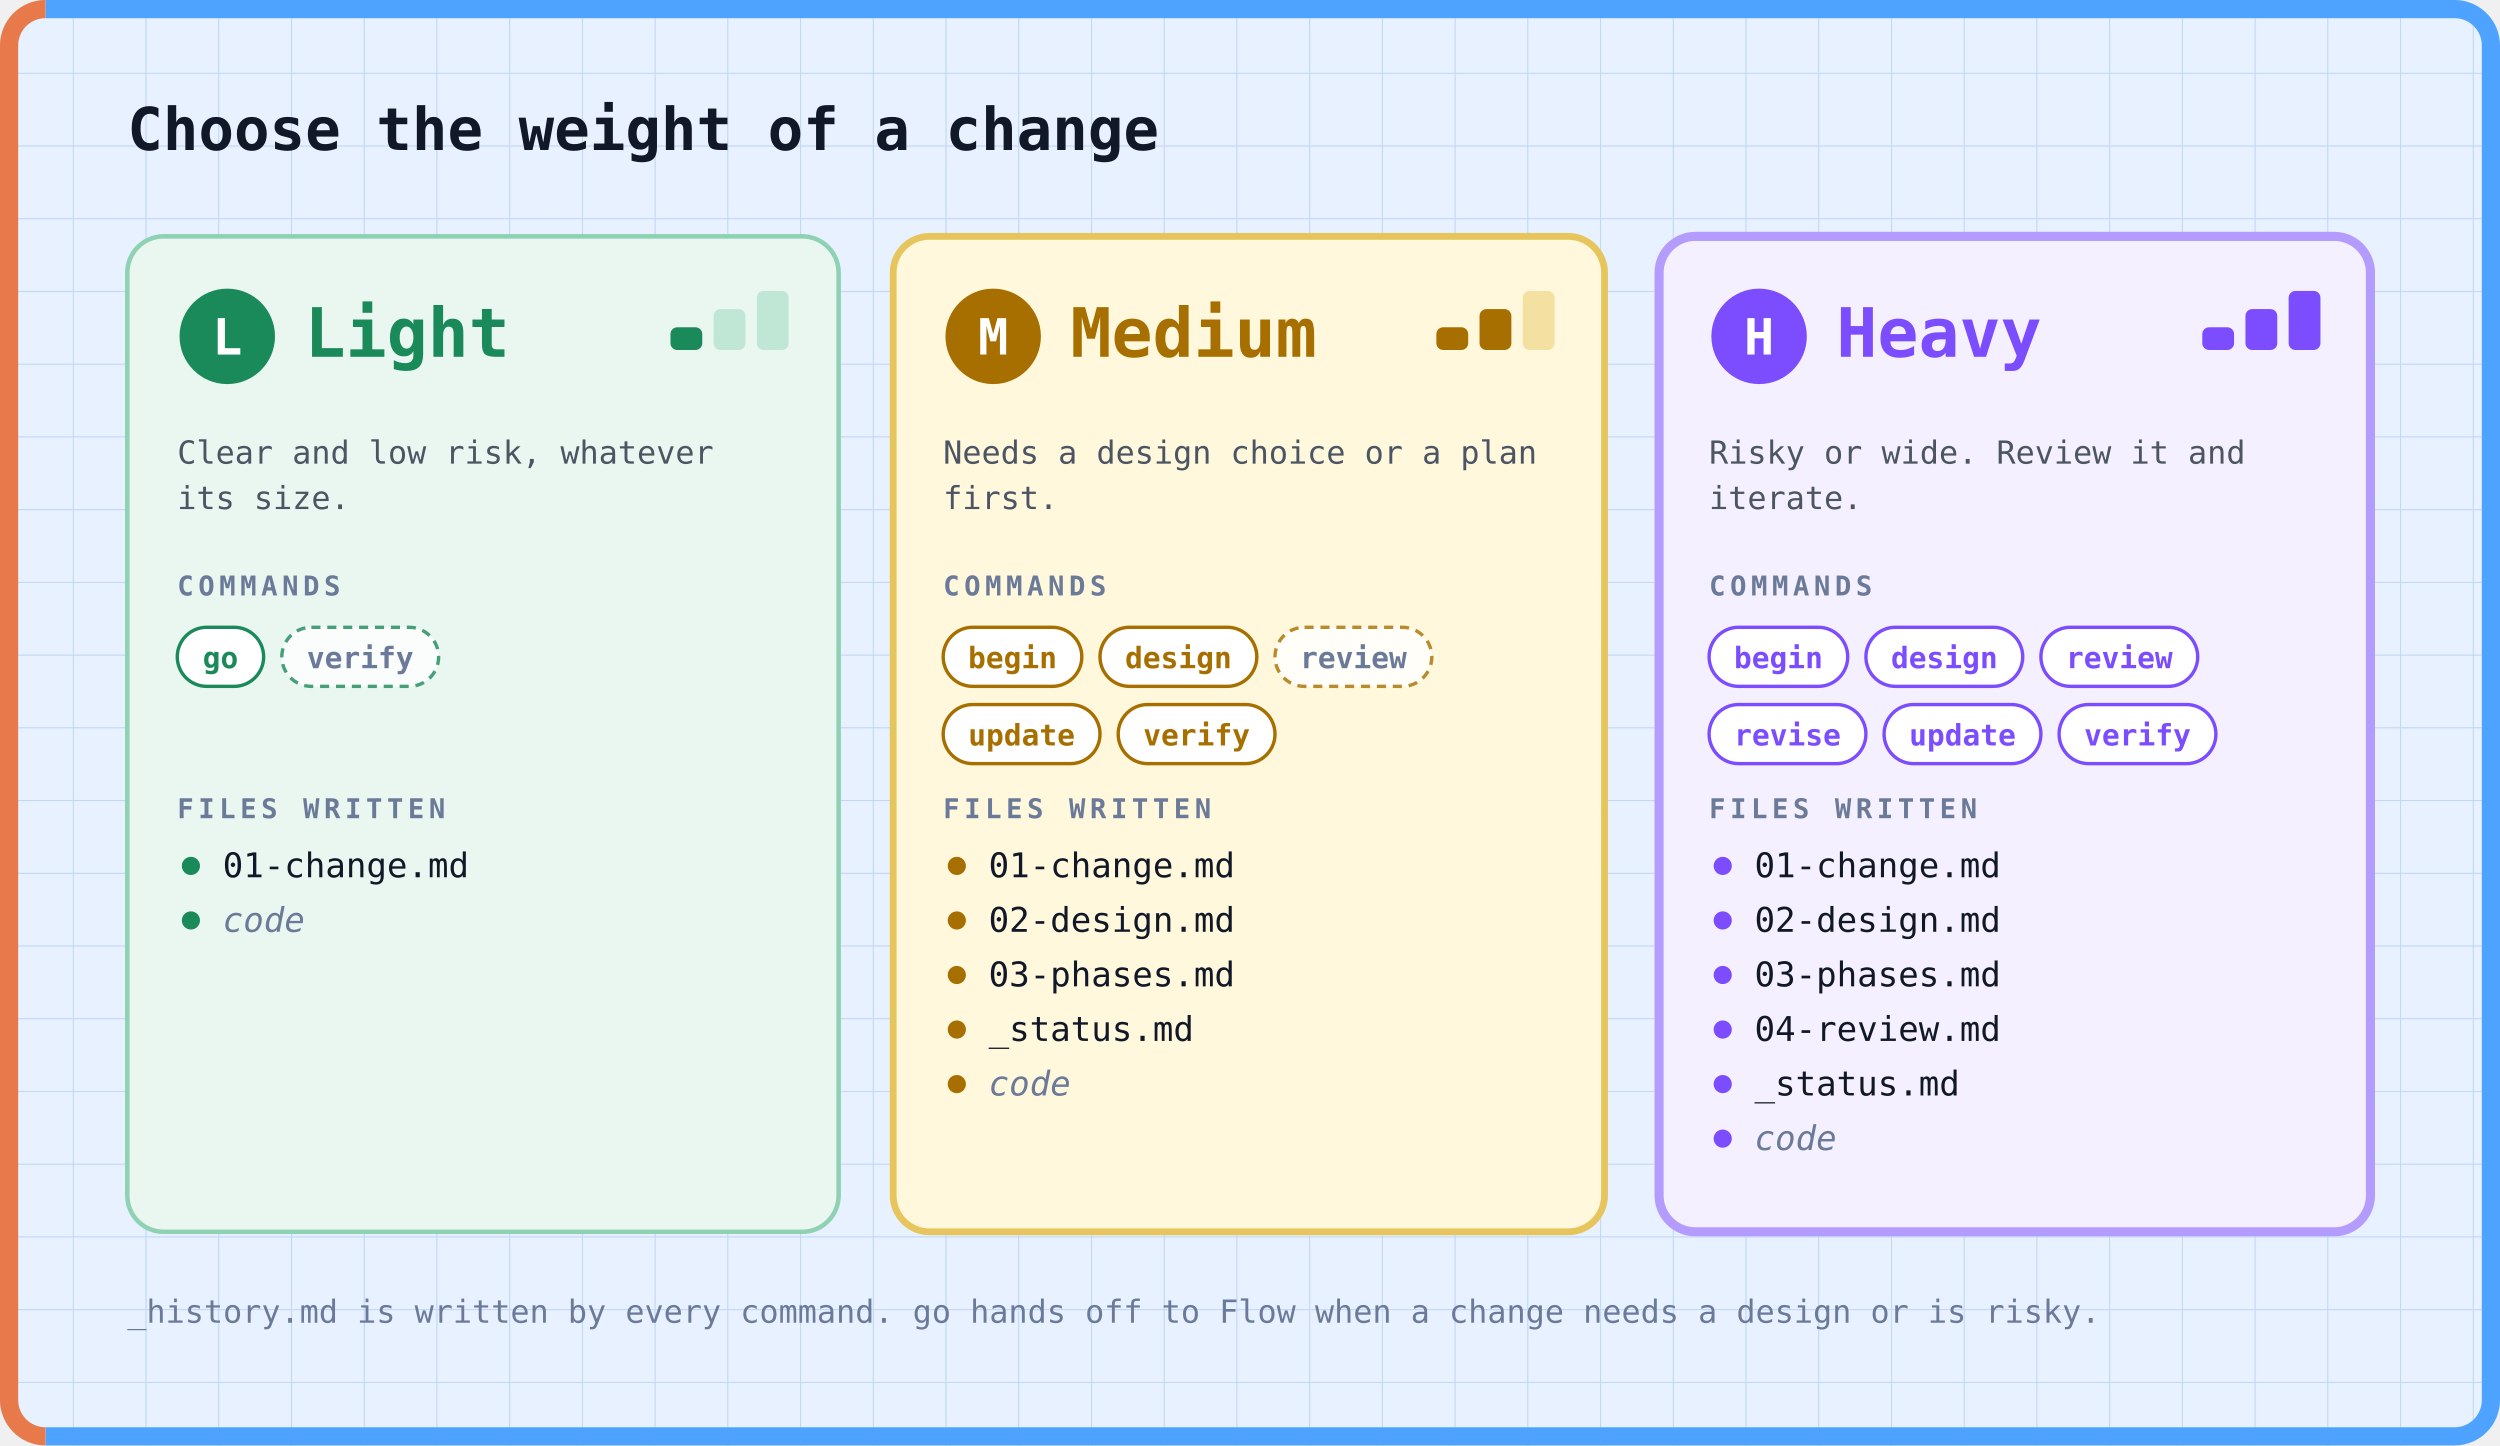
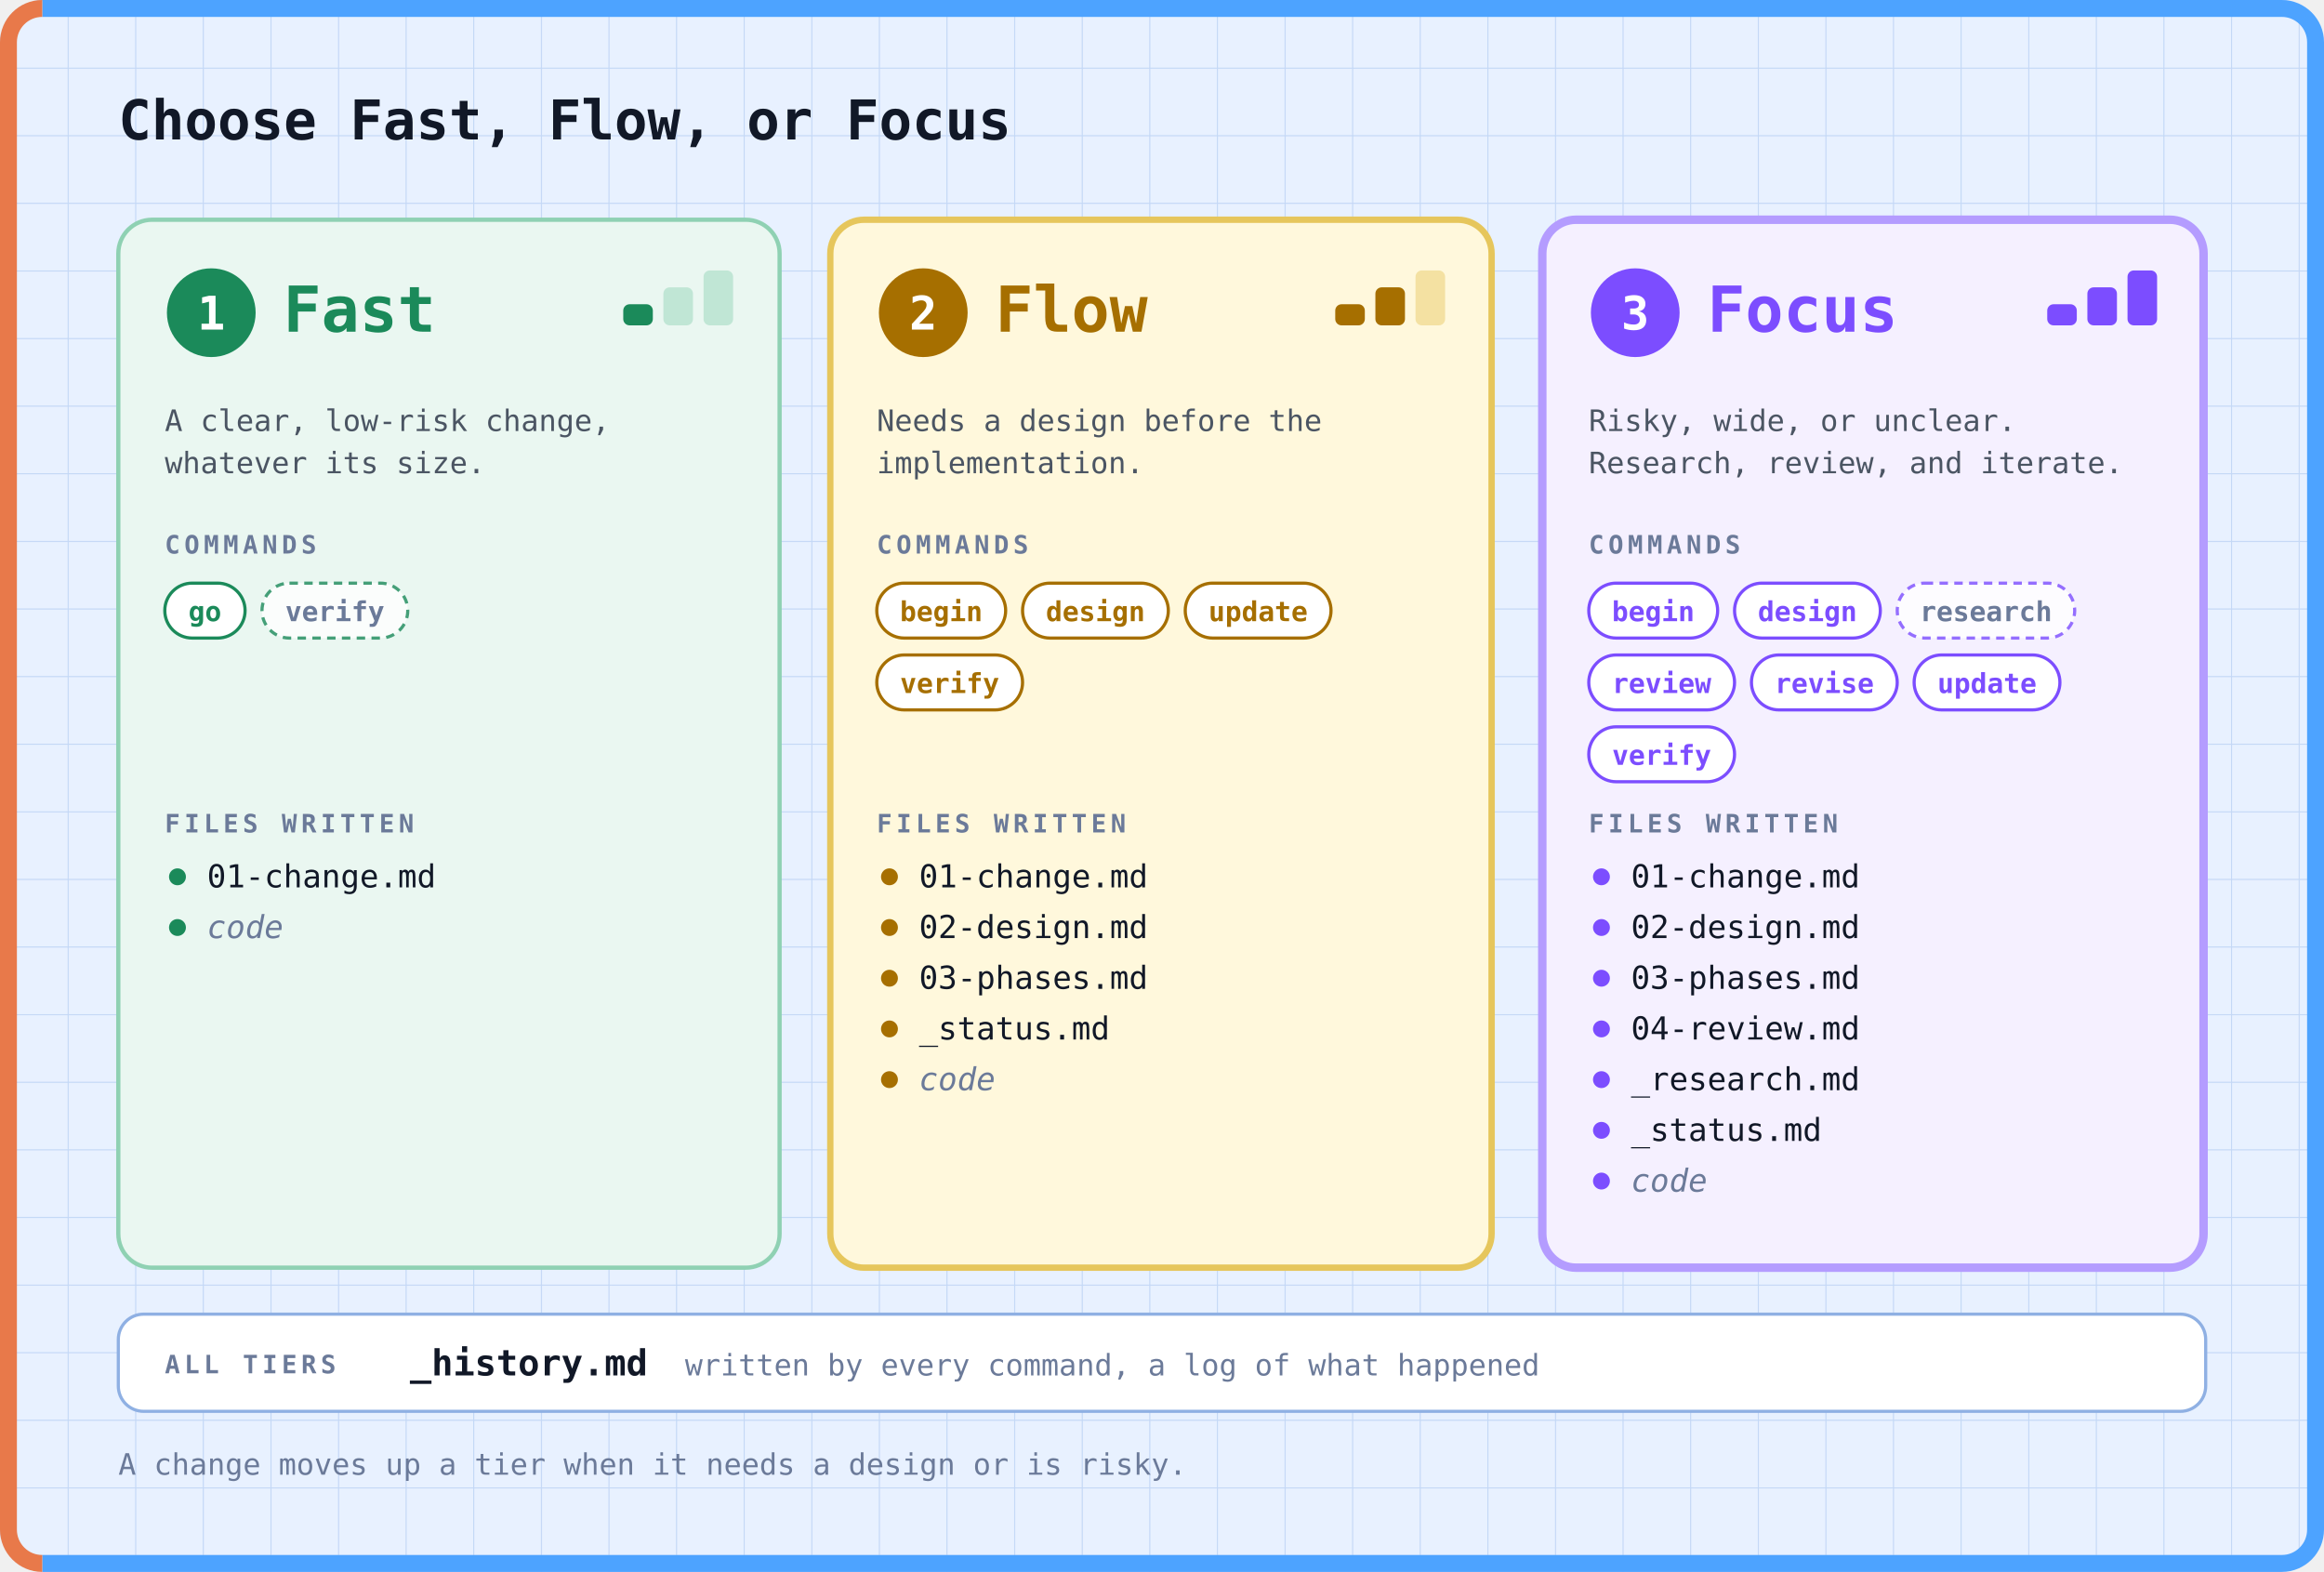
- <svg xmlns="http://www.w3.org/2000/svg" width="1100" height="636" viewBox="0 0 1100 636" role="img" aria-label="Choose the weight of a change: Light, Medium, Heavy">
+ <svg xmlns="http://www.w3.org/2000/svg" width="1100" height="744" viewBox="0 0 1100 744" role="img" aria-label="Choose Fast, Flow, or Focus: Fast, Flow, Focus">
  <defs>
    <pattern id="grid" width="32" height="32" patternUnits="userSpaceOnUse">
      <path d="M32 0H0V32" fill="none" stroke="#C4D8F6" stroke-width="1" />
    </pattern>
    <clipPath id="frame">
-       <rect width="1100" height="636" rx="20" />
+       <rect width="1100" height="744" rx="20" />
    </clipPath>
  </defs>
  <g clip-path="url(#frame)">
-     <rect width="1100" height="636" fill="#E8F1FF" />
-     <rect width="1100" height="636" fill="url(#grid)" />
+     <rect width="1100" height="744" fill="#E8F1FF" />
+     <rect width="1100" height="744" fill="url(#grid)" />
  </g>
-   <path d="M 20 4 H 1080 A 16 16 0 0 1 1096 20 V 616 A 16 16 0 0 1 1080 632 H 20" fill="none" stroke="#4DA3FF" stroke-width="8" />
-   <path d="M 20 4 A 16 16 0 0 0 4 20 V 616 A 16 16 0 0 0 20 632" fill="none" stroke="#E8794A" stroke-width="8" />
+   <path d="M 20 4 H 1080 A 16 16 0 0 1 1096 20 V 724 A 16 16 0 0 1 1080 740 H 20" fill="none" stroke="#4DA3FF" stroke-width="8" />
+   <path d="M 20 4 A 16 16 0 0 0 4 20 V 724 A 16 16 0 0 0 20 740" fill="none" stroke="#E8794A" stroke-width="8" />
  <g font-family="ui-monospace, SFMono-Regular, Menlo, Consolas, 'DejaVu Sans Mono', monospace" transform="translate(0 20)">
-     <text x="56" y="46" font-size="26" font-weight="700" fill="#111827">Choose the weight of a change</text>
-     <rect x="56" y="84" width="313" height="438" rx="16" fill="#EAF7F1" stroke="#8FD1B3" stroke-width="2" />
+     <text x="56" y="46" font-size="26" font-weight="700" fill="#111827">Choose Fast, Flow, or Focus</text>
+     <rect x="56" y="84" width="313" height="496" rx="16" fill="#EAF7F1" stroke="#8FD1B3" stroke-width="2" />
    <circle cx="100" cy="128" r="21" fill="#1B8A5A" />
-     <text x="100" y="136" font-size="22" font-weight="700" fill="#FFFFFF" text-anchor="middle">L</text>
-     <text x="134" y="137" font-size="30" font-weight="700" fill="#1B8A5A">Light</text>
+     <text x="100" y="136" font-size="22" font-weight="700" fill="#FFFFFF" text-anchor="middle">1</text>
+     <text x="134" y="137" font-size="30" font-weight="700" fill="#1B8A5A">Fast</text>
    <rect x="295" y="124" width="14" height="10" rx="3" fill="#1B8A5A" opacity="1" />
    <rect x="314" y="116" width="14" height="18" rx="3" fill="#8FD1B3" opacity="0.45" />
    <rect x="333" y="108" width="14" height="26" rx="3" fill="#8FD1B3" opacity="0.45" />
-     <text x="78" y="184" font-size="14" fill="#4B5563">Clear and low risk, whatever</text>
-     <text x="78" y="204" font-size="14" fill="#4B5563">its size.</text>
+     <text x="78" y="184" font-size="14" fill="#4B5563">A clear, low-risk change,</text>
+     <text x="78" y="204" font-size="14" fill="#4B5563">whatever its size.</text>
    <text x="78" y="242" font-size="12" font-weight="700" fill="#6B7A99" letter-spacing="2">COMMANDS</text>
    <rect x="78" y="256" width="38" height="26" rx="13" fill="#FFFFFF" stroke="#1B8A5A" stroke-width="1.5" />
    <text x="97" y="274" font-size="13" font-weight="700" fill="#1B8A5A" text-anchor="middle">go</text>
    <rect x="124" y="256" width="69" height="26" rx="13" fill="#FFFFFF" stroke="#1B8A5A" stroke-width="1.5" stroke-dasharray="4 3" opacity="0.8" />
    <text x="158.5" y="274" font-size="13" font-weight="700" fill="#6B7A99" text-anchor="middle">verify</text>
-     <text x="78" y="340" font-size="12" font-weight="700" fill="#6B7A99" letter-spacing="2">FILES WRITTEN</text>
-     <circle cx="84" cy="361" r="4" fill="#1B8A5A" />
-     <text x="98" y="366" font-size="15" fill="#111827">01-change.md</text>
-     <circle cx="84" cy="385" r="4" fill="#1B8A5A" />
-     <text x="98" y="390" font-size="15" fill="#6B7A99" font-style="italic">code</text>
-     <rect x="393" y="84" width="313" height="438" rx="16" fill="#FFF8DC" stroke="#E6C65C" stroke-width="3" />
+     <text x="78" y="374" font-size="12" font-weight="700" fill="#6B7A99" letter-spacing="2">FILES WRITTEN</text>
+     <circle cx="84" cy="395" r="4" fill="#1B8A5A" />
+     <text x="98" y="400" font-size="15" fill="#111827">01-change.md</text>
+     <circle cx="84" cy="419" r="4" fill="#1B8A5A" />
+     <text x="98" y="424" font-size="15" fill="#6B7A99" font-style="italic">code</text>
+     <rect x="393" y="84" width="313" height="496" rx="16" fill="#FFF8DC" stroke="#E6C65C" stroke-width="3" />
    <circle cx="437" cy="128" r="21" fill="#A66F00" />
-     <text x="437" y="136" font-size="22" font-weight="700" fill="#FFFFFF" text-anchor="middle">M</text>
-     <text x="471" y="137" font-size="30" font-weight="700" fill="#A66F00">Medium</text>
+     <text x="437" y="136" font-size="22" font-weight="700" fill="#FFFFFF" text-anchor="middle">2</text>
+     <text x="471" y="137" font-size="30" font-weight="700" fill="#A66F00">Flow</text>
    <rect x="632" y="124" width="14" height="10" rx="3" fill="#A66F00" opacity="1" />
    <rect x="651" y="116" width="14" height="18" rx="3" fill="#A66F00" opacity="1" />
    <rect x="670" y="108" width="14" height="26" rx="3" fill="#E6C65C" opacity="0.45" />
-     <text x="415" y="184" font-size="14" fill="#4B5563">Needs a design choice or a plan</text>
-     <text x="415" y="204" font-size="14" fill="#4B5563">first.</text>
+     <text x="415" y="184" font-size="14" fill="#4B5563">Needs a design before the</text>
+     <text x="415" y="204" font-size="14" fill="#4B5563">implementation.</text>
    <text x="415" y="242" font-size="12" font-weight="700" fill="#6B7A99" letter-spacing="2">COMMANDS</text>
    <rect x="415" y="256" width="61" height="26" rx="13" fill="#FFFFFF" stroke="#A66F00" stroke-width="1.5" />
    <text x="445.5" y="274" font-size="13" font-weight="700" fill="#A66F00" text-anchor="middle">begin</text>
    <rect x="484" y="256" width="69" height="26" rx="13" fill="#FFFFFF" stroke="#A66F00" stroke-width="1.5" />
    <text x="518.5" y="274" font-size="13" font-weight="700" fill="#A66F00" text-anchor="middle">design</text>
-     <rect x="561" y="256" width="69" height="26" rx="13" fill="#FFFFFF" stroke="#A66F00" stroke-width="1.5" stroke-dasharray="4 3" opacity="0.8" />
-     <text x="595.5" y="274" font-size="13" font-weight="700" fill="#6B7A99" text-anchor="middle">review</text>
+     <rect x="561" y="256" width="69" height="26" rx="13" fill="#FFFFFF" stroke="#A66F00" stroke-width="1.5" />
+     <text x="595.5" y="274" font-size="13" font-weight="700" fill="#A66F00" text-anchor="middle">update</text>
    <rect x="415" y="290" width="69" height="26" rx="13" fill="#FFFFFF" stroke="#A66F00" stroke-width="1.5" />
-     <text x="449.5" y="308" font-size="13" font-weight="700" fill="#A66F00" text-anchor="middle">update</text>
-     <rect x="492" y="290" width="69" height="26" rx="13" fill="#FFFFFF" stroke="#A66F00" stroke-width="1.5" />
-     <text x="526.5" y="308" font-size="13" font-weight="700" fill="#A66F00" text-anchor="middle">verify</text>
-     <text x="415" y="340" font-size="12" font-weight="700" fill="#6B7A99" letter-spacing="2">FILES WRITTEN</text>
-     <circle cx="421" cy="361" r="4" fill="#A66F00" />
-     <text x="435" y="366" font-size="15" fill="#111827">01-change.md</text>
-     <circle cx="421" cy="385" r="4" fill="#A66F00" />
-     <text x="435" y="390" font-size="15" fill="#111827">02-design.md</text>
-     <circle cx="421" cy="409" r="4" fill="#A66F00" />
-     <text x="435" y="414" font-size="15" fill="#111827">03-phases.md</text>
-     <circle cx="421" cy="433" r="4" fill="#A66F00" />
-     <text x="435" y="438" font-size="15" fill="#111827">_status.md</text>
-     <circle cx="421" cy="457" r="4" fill="#A66F00" />
-     <text x="435" y="462" font-size="15" fill="#6B7A99" font-style="italic">code</text>
-     <rect x="730" y="84" width="313" height="438" rx="16" fill="#F5F0FF" stroke="#B49CFF" stroke-width="4" />
+     <text x="449.5" y="308" font-size="13" font-weight="700" fill="#A66F00" text-anchor="middle">verify</text>
+     <text x="415" y="374" font-size="12" font-weight="700" fill="#6B7A99" letter-spacing="2">FILES WRITTEN</text>
+     <circle cx="421" cy="395" r="4" fill="#A66F00" />
+     <text x="435" y="400" font-size="15" fill="#111827">01-change.md</text>
+     <circle cx="421" cy="419" r="4" fill="#A66F00" />
+     <text x="435" y="424" font-size="15" fill="#111827">02-design.md</text>
+     <circle cx="421" cy="443" r="4" fill="#A66F00" />
+     <text x="435" y="448" font-size="15" fill="#111827">03-phases.md</text>
+     <circle cx="421" cy="467" r="4" fill="#A66F00" />
+     <text x="435" y="472" font-size="15" fill="#111827">_status.md</text>
+     <circle cx="421" cy="491" r="4" fill="#A66F00" />
+     <text x="435" y="496" font-size="15" fill="#6B7A99" font-style="italic">code</text>
+     <rect x="730" y="84" width="313" height="496" rx="16" fill="#F5F0FF" stroke="#B49CFF" stroke-width="4" />
    <circle cx="774" cy="128" r="21" fill="#7C4DFF" />
-     <text x="774" y="136" font-size="22" font-weight="700" fill="#FFFFFF" text-anchor="middle">H</text>
-     <text x="808" y="137" font-size="30" font-weight="700" fill="#7C4DFF">Heavy</text>
+     <text x="774" y="136" font-size="22" font-weight="700" fill="#FFFFFF" text-anchor="middle">3</text>
+     <text x="808" y="137" font-size="30" font-weight="700" fill="#7C4DFF">Focus</text>
    <rect x="969" y="124" width="14" height="10" rx="3" fill="#7C4DFF" opacity="1" />
    <rect x="988" y="116" width="14" height="18" rx="3" fill="#7C4DFF" opacity="1" />
    <rect x="1007" y="108" width="14" height="26" rx="3" fill="#7C4DFF" opacity="1" />
-     <text x="752" y="184" font-size="14" fill="#4B5563">Risky or wide. Review it and</text>
-     <text x="752" y="204" font-size="14" fill="#4B5563">iterate.</text>
+     <text x="752" y="184" font-size="14" fill="#4B5563">Risky, wide, or unclear.</text>
+     <text x="752" y="204" font-size="14" fill="#4B5563">Research, review, and iterate.</text>
    <text x="752" y="242" font-size="12" font-weight="700" fill="#6B7A99" letter-spacing="2">COMMANDS</text>
    <rect x="752" y="256" width="61" height="26" rx="13" fill="#FFFFFF" stroke="#7C4DFF" stroke-width="1.5" />
    <text x="782.5" y="274" font-size="13" font-weight="700" fill="#7C4DFF" text-anchor="middle">begin</text>
    <rect x="821" y="256" width="69" height="26" rx="13" fill="#FFFFFF" stroke="#7C4DFF" stroke-width="1.5" />
    <text x="855.5" y="274" font-size="13" font-weight="700" fill="#7C4DFF" text-anchor="middle">design</text>
-     <rect x="898" y="256" width="69" height="26" rx="13" fill="#FFFFFF" stroke="#7C4DFF" stroke-width="1.5" />
-     <text x="932.5" y="274" font-size="13" font-weight="700" fill="#7C4DFF" text-anchor="middle">review</text>
+     <rect x="898" y="256" width="84" height="26" rx="13" fill="#FFFFFF" stroke="#7C4DFF" stroke-width="1.5" stroke-dasharray="4 3" opacity="0.8" />
+     <text x="940" y="274" font-size="13" font-weight="700" fill="#6B7A99" text-anchor="middle">research</text>
    <rect x="752" y="290" width="69" height="26" rx="13" fill="#FFFFFF" stroke="#7C4DFF" stroke-width="1.5" />
-     <text x="786.5" y="308" font-size="13" font-weight="700" fill="#7C4DFF" text-anchor="middle">revise</text>
+     <text x="786.5" y="308" font-size="13" font-weight="700" fill="#7C4DFF" text-anchor="middle">review</text>
    <rect x="829" y="290" width="69" height="26" rx="13" fill="#FFFFFF" stroke="#7C4DFF" stroke-width="1.5" />
-     <text x="863.5" y="308" font-size="13" font-weight="700" fill="#7C4DFF" text-anchor="middle">update</text>
+     <text x="863.5" y="308" font-size="13" font-weight="700" fill="#7C4DFF" text-anchor="middle">revise</text>
    <rect x="906" y="290" width="69" height="26" rx="13" fill="#FFFFFF" stroke="#7C4DFF" stroke-width="1.5" />
-     <text x="940.5" y="308" font-size="13" font-weight="700" fill="#7C4DFF" text-anchor="middle">verify</text>
-     <text x="752" y="340" font-size="12" font-weight="700" fill="#6B7A99" letter-spacing="2">FILES WRITTEN</text>
-     <circle cx="758" cy="361" r="4" fill="#7C4DFF" />
-     <text x="772" y="366" font-size="15" fill="#111827">01-change.md</text>
-     <circle cx="758" cy="385" r="4" fill="#7C4DFF" />
-     <text x="772" y="390" font-size="15" fill="#111827">02-design.md</text>
-     <circle cx="758" cy="409" r="4" fill="#7C4DFF" />
-     <text x="772" y="414" font-size="15" fill="#111827">03-phases.md</text>
-     <circle cx="758" cy="433" r="4" fill="#7C4DFF" />
-     <text x="772" y="438" font-size="15" fill="#111827">04-review.md</text>
-     <circle cx="758" cy="457" r="4" fill="#7C4DFF" />
-     <text x="772" y="462" font-size="15" fill="#111827">_status.md</text>
-     <circle cx="758" cy="481" r="4" fill="#7C4DFF" />
-     <text x="772" y="486" font-size="15" fill="#6B7A99" font-style="italic">code</text>
-     <text x="56" y="562" font-size="14" fill="#6B7A99">_history.md is written by every command. go hands off to Flow when a change needs a design or is risky.</text>
+     <text x="940.5" y="308" font-size="13" font-weight="700" fill="#7C4DFF" text-anchor="middle">update</text>
+     <rect x="752" y="324" width="69" height="26" rx="13" fill="#FFFFFF" stroke="#7C4DFF" stroke-width="1.5" />
+     <text x="786.5" y="342" font-size="13" font-weight="700" fill="#7C4DFF" text-anchor="middle">verify</text>
+     <text x="752" y="374" font-size="12" font-weight="700" fill="#6B7A99" letter-spacing="2">FILES WRITTEN</text>
+     <circle cx="758" cy="395" r="4" fill="#7C4DFF" />
+     <text x="772" y="400" font-size="15" fill="#111827">01-change.md</text>
+     <circle cx="758" cy="419" r="4" fill="#7C4DFF" />
+     <text x="772" y="424" font-size="15" fill="#111827">02-design.md</text>
+     <circle cx="758" cy="443" r="4" fill="#7C4DFF" />
+     <text x="772" y="448" font-size="15" fill="#111827">03-phases.md</text>
+     <circle cx="758" cy="467" r="4" fill="#7C4DFF" />
+     <text x="772" y="472" font-size="15" fill="#111827">04-review.md</text>
+     <circle cx="758" cy="491" r="4" fill="#7C4DFF" />
+     <text x="772" y="496" font-size="15" fill="#111827">_research.md</text>
+     <circle cx="758" cy="515" r="4" fill="#7C4DFF" />
+     <text x="772" y="520" font-size="15" fill="#111827">_status.md</text>
+     <circle cx="758" cy="539" r="4" fill="#7C4DFF" />
+     <text x="772" y="544" font-size="15" fill="#6B7A99" font-style="italic">code</text>
+     <rect x="56" y="602" width="988" height="46" rx="12" fill="#FFFFFF" stroke="#8FB0E3" stroke-width="1.5" />
+     <text x="78" y="630" font-size="12" font-weight="700" fill="#6B7A99" letter-spacing="2">ALL TIERS</text>
+     <text x="194" y="631" font-size="17" font-weight="700" fill="#111827">_history.md</text>
+     <text x="324.2" y="631" font-size="14" fill="#6B7A99">written by every command, a log of what happened</text>
+     <text x="56" y="678" font-size="14" fill="#6B7A99">A change moves up a tier when it needs a design or is risky.</text>
  </g>
</svg>
